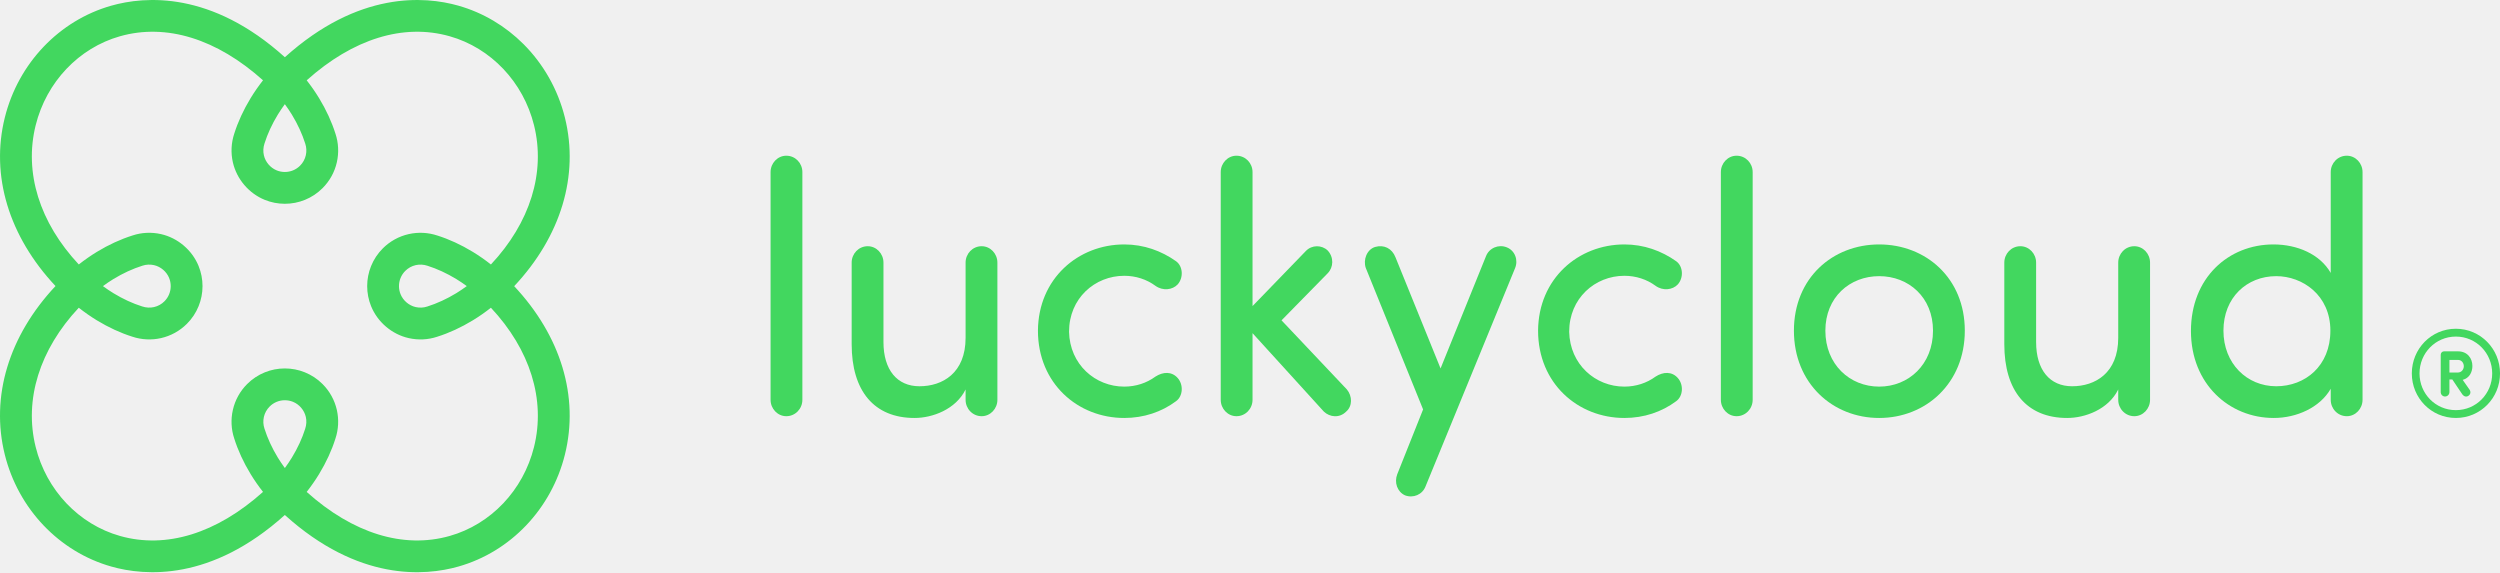
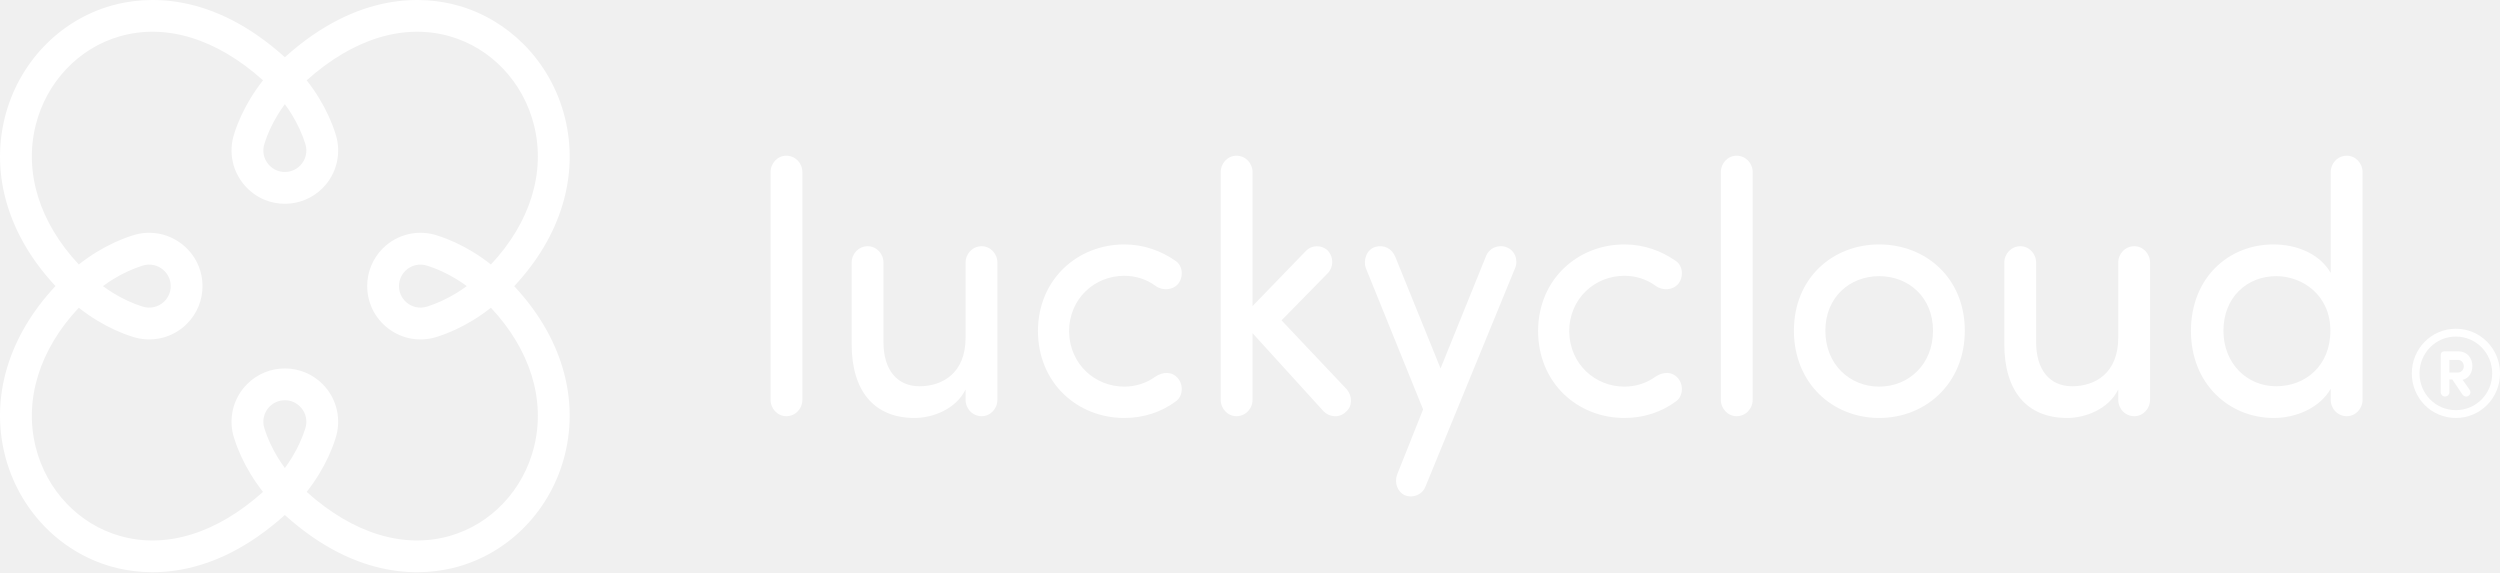
<svg xmlns="http://www.w3.org/2000/svg" viewBox="0 0 495.387 113.387" height="113.387" width="495.387" xml:space="preserve" id="svg2" version="1.1">
  <defs id="defs6" />
  <g transform="matrix(1.333333,0,0,-1.333333,0,113.3867)" id="g10">
    <g transform="scale(0.1)" id="g12">
-       <path id="path14" style="fill:#42d75f;fill-opacity:1;fill-rule:nonzero;stroke:none" d="m 423.32,695.566 c 3.711,-5.089 7.278,-10.281 10.516,-15.605 8.504,-13.961 15.316,-28.719 19.82,-43.039 1.856,-5.555 2.145,-11.524 0.844,-17.262 -1.316,-5.844 -4.277,-11.199 -8.555,-15.48 -3.066,-3.063 -6.621,-5.434 -10.574,-7.028 -3.824,-1.547 -7.879,-2.336 -12.043,-2.336 -4.16,-0.003 -8.219,0.789 -12.039,2.336 -9.496,3.856 -16.871,12.5 -19.133,22.5 -1.297,5.746 -1.004,11.715 0.981,17.657 4.433,14.105 11.054,28.461 19.687,42.652 3.289,5.398 6.832,10.57 10.496,15.605 z m 0.028,-540.738 c -3.707,5.086 -7.282,10.281 -10.516,15.606 -8.504,13.972 -15.312,28.718 -19.82,43.054 -1.856,5.547 -2.149,11.504 -0.852,17.246 1.32,5.84 4.278,11.204 8.563,15.481 3.058,3.066 6.621,5.43 10.57,7.031 3.824,1.543 7.871,2.344 12.043,2.332 4.156,0.012 8.219,-0.789 12.043,-2.332 9.488,-3.848 16.859,-12.473 19.129,-22.512 1.301,-5.742 1.004,-11.699 -0.981,-17.644 -4.437,-14.113 -11.058,-28.469 -19.687,-42.656 -3.289,-5.403 -6.832,-10.567 -10.492,-15.606 z m 244.933,641.699 c 61.375,-17.382 109.407,-68.062 125.375,-132.257 17.477,-70.247 -5.816,-144.809 -64.07,-206.934 -8.547,6.727 -17.512,13.019 -26.91,18.742 -17.426,10.606 -35.281,18.817 -52.664,24.277 -13.739,4.586 -28.481,5.317 -42.645,2.125 -14.574,-3.312 -27.875,-10.656 -38.469,-21.246 -7.55,-7.554 -13.406,-16.371 -17.406,-26.238 -3.851,-9.5 -5.797,-19.523 -5.804,-29.797 0.007,-10.285 1.953,-20.312 5.804,-29.797 9.571,-23.652 30.93,-41.855 55.875,-47.48 14.149,-3.203 28.891,-2.469 42.266,1.992 17.773,5.586 35.621,13.809 53.039,24.406 9.402,5.723 18.371,12.02 26.906,18.731 58.293,-62.199 81.563,-136.633 64.074,-206.926 C 777.684,121.926 729.648,71.254 668.285,53.871 c -68.793,-19.492 -143.847,3.887 -212.5,65.457 6.606,8.438 12.793,17.277 18.434,26.535 10.609,17.461 18.824,35.313 24.265,52.657 4.59,13.738 5.325,28.484 2.125,42.644 -3.304,14.582 -10.648,27.883 -21.246,38.477 -7.547,7.55 -16.367,13.398 -26.23,17.402 -9.5,3.848 -19.528,5.801 -29.797,5.801 -10.285,0 -20.32,-1.953 -29.801,-5.801 -9.84,-3.984 -18.668,-9.844 -26.234,-17.41 -10.61,-10.606 -17.953,-23.906 -21.242,-38.469 -3.207,-14.148 -2.469,-28.894 1.992,-42.246 5.582,-17.773 13.793,-35.625 24.414,-53.066 5.609,-9.227 11.765,-18.036 18.406,-26.493 C 321.953,57.66 247.047,34.406 178.387,53.871 117.016,71.234 68.973,121.918 53.008,186.125 c -17.477,70.246 5.812,144.816 64.07,206.934 8.547,-6.727 17.512,-13.028 26.914,-18.75 17.461,-10.606 35.313,-18.829 52.656,-24.266 13.743,-4.59 28.485,-5.324 42.649,-2.121 14.574,3.301 27.879,10.644 38.469,21.242 7.554,7.547 13.41,16.367 17.406,26.231 3.851,9.5 5.797,19.527 5.805,29.8 -0.008,10.285 -1.954,20.321 -5.805,29.797 -9.574,23.625 -30.93,41.844 -55.875,47.477 -14.152,3.203 -28.887,2.472 -42.266,-1.989 -17.773,-5.589 -35.621,-13.808 -53.039,-24.402 -9.394,-5.715 -18.359,-12.008 -26.898,-18.723 -58.301,62.313 -81.567,136.622 -64.078,206.915 15.969,64.195 64,114.875 125.367,132.257 68.789,19.489 143.847,-3.89 212.496,-65.468 -6.609,-8.43 -12.793,-17.266 -18.434,-26.528 -10.609,-17.457 -18.824,-35.308 -24.269,-52.652 -4.582,-13.731 -5.317,-28.469 -2.121,-42.652 5.664,-24.946 23.769,-46.266 47.472,-55.875 9.504,-3.848 19.528,-5.801 29.801,-5.805 10.289,0.004 20.317,1.957 29.801,5.805 9.84,3.984 18.668,9.839 26.234,17.41 10.606,10.605 17.953,23.91 21.242,38.465 3.204,14.152 2.469,28.886 -1.988,42.265 -5.59,17.774 -13.808,35.621 -24.402,53.039 -5.613,9.215 -11.77,18.032 -18.418,26.508 68.918,61.695 143.82,84.945 212.484,65.488 z m -32.84,-341.132 c 13.942,-4.379 28.692,-11.192 42.664,-19.688 5.379,-3.277 10.547,-6.82 15.594,-10.5 -5.082,-3.703 -10.273,-7.273 -15.594,-10.512 -13.964,-8.5 -28.722,-15.316 -43.042,-19.82 -5.555,-1.855 -11.524,-2.148 -17.262,-0.848 -10.02,2.266 -18.676,9.657 -22.508,19.129 -1.551,3.824 -2.336,7.875 -2.336,12.043 -0.004,4.164 0.785,8.223 2.336,12.043 1.605,3.957 3.969,7.516 7.023,10.574 4.274,4.274 9.637,7.235 15.485,8.559 5.738,1.301 11.699,1 17.64,-0.98 z M 211.219,395.004 c -14.11,4.434 -28.465,11.055 -42.656,19.687 -5.387,3.278 -10.547,6.821 -15.594,10.497 5.082,3.707 10.273,7.277 15.594,10.511 13.96,8.504 28.714,15.321 43.039,19.821 5.554,1.855 11.523,2.148 17.257,0.847 10.032,-2.258 18.684,-9.648 22.512,-19.129 1.547,-3.828 2.332,-7.875 2.332,-12.043 0.012,-4.164 -0.785,-8.218 -2.332,-12.043 -1.605,-3.961 -3.965,-7.504 -7.023,-10.57 -4.278,-4.277 -9.637,-7.238 -15.489,-8.555 -5.734,-1.308 -11.699,-1.007 -17.64,0.977 z M 165.504,842 C 87.875,820.004 27.195,756.277 7.148,675.684 -14.312,589.422 13.215,499.148 82.488,425.281 13.105,351.332 -14.324,260.988 7.141,174.711 27.199,94.106 87.875,30.383 165.496,8.391 215.508,-5.777 313.73,-13.641 423.305,85.031 532.664,-13.668 631.094,-5.789 681.16,8.391 758.789,30.395 819.465,94.113 839.516,174.711 c 21.461,86.258 -6.071,176.531 -75.34,250.398 69.383,73.954 96.808,164.293 75.344,250.575 -10.504,42.211 -32.137,79.793 -61.528,109.183 C 751.27,811.582 718.129,831.531 681.168,842 631.16,856.172 532.934,864.035 423.359,765.359 314.004,864.063 215.574,856.184 165.504,842" />
-       <path id="path16" style="fill:#42d75f;fill-opacity:1;fill-rule:nonzero;stroke:none" d="m 1192.46,256.234 c 0,-13.242 -10.38,-24.367 -23.88,-24.367 -12.99,0 -23.38,11.125 -23.38,24.367 v 338.407 c 0,13.242 10.39,24.355 23.38,24.355 13.5,0 23.88,-11.113 23.88,-24.355 V 256.234" />
-       <path id="path18" style="fill:#42d75f;fill-opacity:1;fill-rule:nonzero;stroke:none" d="m 1435.02,271.594 c -14.54,-29.656 -49.34,-42.371 -75.83,-42.371 -60.25,0 -93.48,40.254 -93.48,109.629 v 121.273 c 0,13.242 10.39,24.355 23.89,24.355 12.99,0 23.37,-11.113 23.37,-24.355 v -118.09 c 0,-41.32 20.25,-65.676 53.49,-65.676 34.29,0 68.56,19.59 68.56,72.024 v 111.742 c 0,13.242 10.39,24.355 23.89,24.355 12.99,0 23.38,-11.113 23.38,-24.355 V 256.234 c 0,-13.242 -10.39,-24.367 -23.38,-24.367 -13.5,0 -23.89,11.125 -23.89,24.367 v 15.36" />
-       <path id="path20" style="fill:#42d75f;fill-opacity:1;fill-rule:nonzero;stroke:none" d="m 1670.84,275.824 c 17.14,0 33.24,5.301 46.23,14.832 11.42,7.414 24.41,7.942 33.24,-2.117 8.83,-10.059 7.79,-27.012 -2.6,-34.426 -21.3,-15.879 -47.78,-24.89 -76.87,-24.89 -69.07,0 -128.29,51.375 -128.29,129.746 0.53,77.316 59.73,128.164 128.29,128.164 29.09,0 55.06,-9.528 76.87,-24.891 10.39,-7.418 11.43,-24.359 2.6,-34.422 -7.79,-8.472 -22.33,-10.066 -33.24,-2.121 -12.99,9.535 -29.09,14.836 -46.23,14.836 -43.62,0 -82.06,-33.375 -82.06,-83.148 1.04,-48.723 38.96,-81.563 82.06,-81.563" />
-       <path id="path22" style="fill:#42d75f;fill-opacity:1;fill-rule:nonzero;stroke:none" d="m 1904.57,374.328 97.13,-102.734 c 8.3,-10.067 8.3,-24.891 -1.04,-32.84 -9.87,-10.059 -24.41,-8.469 -33.24,0 l -105.95,116.512 v -99.032 c 0,-13.242 -10.39,-24.367 -23.89,-24.367 -12.99,0 -23.38,11.125 -23.38,24.367 v 338.407 c 0,13.242 10.39,24.355 23.38,24.355 13.5,0 23.89,-11.113 23.89,-24.355 V 395.52 l 79.46,82.085 c 8.83,8.997 23.38,8.997 32.21,0.524 9.34,-10.063 8.83,-24.887 0,-33.891 l -68.57,-69.91" />
-       <path id="path24" style="fill:#42d75f;fill-opacity:1;fill-rule:nonzero;stroke:none" d="m 2140.91,302.844 67.52,166.812 c 4.68,12.184 18.7,18.004 30.65,13.242 12.47,-4.769 17.65,-19.066 12.47,-31.25 L 2118.59,127.543 c -4.69,-12.18 -18.2,-18.008 -30.66,-13.234 -11.41,5.293 -16.1,19.062 -11.41,31.242 l 38.43,96.387 -85.18,210.242 c -4.16,12.183 1.55,27.539 14.02,31.246 12.98,3.707 24.92,-2.117 30.12,-15.36 l 67,-165.222" />
-       <path id="path26" style="fill:#42d75f;fill-opacity:1;fill-rule:nonzero;stroke:none" d="m 2414.12,275.824 c 17.14,0 33.25,5.301 46.24,14.832 11.42,7.414 24.4,7.942 33.23,-2.117 8.84,-10.059 7.8,-27.012 -2.59,-34.426 -21.3,-15.879 -47.79,-24.89 -76.88,-24.89 -69.07,0 -128.29,51.375 -128.29,129.746 0.53,77.316 59.74,128.164 128.29,128.164 29.09,0 55.06,-9.528 76.88,-24.891 10.39,-7.418 11.43,-24.359 2.59,-34.422 -7.79,-8.472 -22.33,-10.066 -33.23,-2.121 -12.99,9.535 -29.1,14.836 -46.24,14.836 -43.62,0 -82.06,-33.375 -82.06,-83.148 1.05,-48.723 38.96,-81.563 82.06,-81.563" />
-       <path id="path28" style="fill:#42d75f;fill-opacity:1;fill-rule:nonzero;stroke:none" d="m 2604.75,256.234 c 0,-13.242 -10.38,-24.367 -23.89,-24.367 -12.99,0 -23.38,11.125 -23.38,24.367 v 338.407 c 0,13.242 10.39,24.355 23.38,24.355 13.51,0 23.89,-11.113 23.89,-24.355 V 256.234" />
-       <path id="path30" style="fill:#42d75f;fill-opacity:1;fill-rule:nonzero;stroke:none" d="m 2872.76,358.969 c 0,49.785 -36.36,81.027 -79.98,81.027 -43.64,0 -79.99,-31.242 -79.99,-81.027 0,-50.305 36.35,-83.145 79.99,-83.145 43.62,0 79.98,32.84 79.98,83.145 z m -206.71,0 c 0,78.379 57.65,128.164 126.73,128.164 69.07,0 127.24,-49.785 127.24,-128.164 0,-78.371 -58.17,-129.746 -127.24,-129.746 -69.08,0 -126.73,51.375 -126.73,129.746" />
-       <path id="path32" style="fill:#42d75f;fill-opacity:1;fill-rule:nonzero;stroke:none" d="m 3148.04,271.594 c -14.53,-29.656 -49.34,-42.371 -75.82,-42.371 -60.25,0 -93.49,40.254 -93.49,109.629 v 121.273 c 0,13.242 10.38,24.355 23.89,24.355 12.99,0 23.37,-11.113 23.37,-24.355 v -118.09 c 0,-41.32 20.25,-65.676 53.5,-65.676 34.28,0 68.55,19.59 68.55,72.024 v 111.742 c 0,13.242 10.39,24.355 23.9,24.355 12.99,0 23.38,-11.113 23.38,-24.355 V 256.234 c 0,-13.242 -10.39,-24.367 -23.38,-24.367 -13.51,0 -23.9,11.125 -23.9,24.367 v 15.36" />
-       <path id="path34" style="fill:#42d75f;fill-opacity:1;fill-rule:nonzero;stroke:none" d="m 3382.83,439.996 c -43.64,0 -78.44,-31.769 -78.44,-81.027 0,-48.711 34.8,-82.61 78.44,-82.61 43.1,0 80.49,30.188 80.49,82.61 0,52.969 -41.55,81.027 -80.49,81.027 z m 81.01,154.645 c 0,13.242 10.39,24.355 23.9,24.355 12.99,0 23.38,-11.113 23.38,-24.355 V 256.234 c 0,-13.242 -10.39,-24.367 -23.38,-24.367 -13.51,0 -23.9,11.125 -23.9,24.367 v 16.414 c -16.09,-28.066 -50.9,-43.425 -84.66,-43.425 -66.48,0 -123.08,50.84 -123.08,129.226 0,78.899 55.56,128.684 122.57,128.684 35.32,0 69.08,-14.297 85.17,-42.363 v 149.871" />
-       <path id="path36" style="fill:#42d75f;fill-opacity:1;fill-rule:nonzero;stroke:none" d="m 3652.99,315.512 c 5.44,0 8.63,-4.699 8.63,-9.387 0,-4.492 -3.19,-9.375 -9.01,-9.375 h -12.37 v 18.762 z m -20.82,12.742 c -2.62,0 -4.87,-2.246 -4.87,-5.059 V 267.68 c 0,-3.567 2.81,-6.555 6.38,-6.555 3.75,0 6.56,2.988 6.56,6.555 v 18.758 h 4.31 l 15,-22.325 c 2.26,-2.988 6.01,-4.121 9.01,-1.875 3.19,2.071 3.75,6.008 1.5,9.2 l -10.12,14.433 c 10.12,2.629 14.43,11.633 14.43,20.625 0,10.891 -6.93,21.758 -21.38,21.758 z m 17.64,-87.391 c 30.19,0 54,24.383 54,54.578 0,30.196 -23.81,54.758 -54,54.758 -30.2,0 -54.02,-24.562 -54.02,-54.758 0,-30.195 23.82,-54.578 54.02,-54.578 z m 0,120.965 c 36.56,0 65.63,-29.824 65.63,-66.387 0,-36.57 -29.07,-66.199 -65.63,-66.199 -36.57,0 -65.46,29.629 -65.46,66.199 0,36.563 28.89,66.387 65.46,66.387" />
+       <path id="path14" style="fill:#fff;fill-opacity:1;fill-rule:nonzero;stroke:none" d="m 423.32,695.566 c 3.711,-5.089 7.278,-10.281 10.516,-15.605 8.504,-13.961 15.316,-28.719 19.82,-43.039 1.856,-5.555 2.145,-11.524 0.844,-17.262 -1.316,-5.844 -4.277,-11.199 -8.555,-15.48 -3.066,-3.063 -6.621,-5.434 -10.574,-7.028 -3.824,-1.547 -7.879,-2.336 -12.043,-2.336 -4.16,-0.003 -8.219,0.789 -12.039,2.336 -9.496,3.856 -16.871,12.5 -19.133,22.5 -1.297,5.746 -1.004,11.715 0.981,17.657 4.433,14.105 11.054,28.461 19.687,42.652 3.289,5.398 6.832,10.57 10.496,15.605 z m 0.028,-540.738 c -3.707,5.086 -7.282,10.281 -10.516,15.606 -8.504,13.972 -15.312,28.718 -19.82,43.054 -1.856,5.547 -2.149,11.504 -0.852,17.246 1.32,5.84 4.278,11.204 8.563,15.481 3.058,3.066 6.621,5.43 10.57,7.031 3.824,1.543 7.871,2.344 12.043,2.332 4.156,0.012 8.219,-0.789 12.043,-2.332 9.488,-3.848 16.859,-12.473 19.129,-22.512 1.301,-5.742 1.004,-11.699 -0.981,-17.644 -4.437,-14.113 -11.058,-28.469 -19.687,-42.656 -3.289,-5.403 -6.832,-10.567 -10.492,-15.606 z m 244.933,641.699 c 61.375,-17.382 109.407,-68.062 125.375,-132.257 17.477,-70.247 -5.816,-144.809 -64.07,-206.934 -8.547,6.727 -17.512,13.019 -26.91,18.742 -17.426,10.606 -35.281,18.817 -52.664,24.277 -13.739,4.586 -28.481,5.317 -42.645,2.125 -14.574,-3.312 -27.875,-10.656 -38.469,-21.246 -7.55,-7.554 -13.406,-16.371 -17.406,-26.238 -3.851,-9.5 -5.797,-19.523 -5.804,-29.797 0.007,-10.285 1.953,-20.312 5.804,-29.797 9.571,-23.652 30.93,-41.855 55.875,-47.48 14.149,-3.203 28.891,-2.469 42.266,1.992 17.773,5.586 35.621,13.809 53.039,24.406 9.402,5.723 18.371,12.02 26.906,18.731 58.293,-62.199 81.563,-136.633 64.074,-206.926 C 777.684,121.926 729.648,71.254 668.285,53.871 c -68.793,-19.492 -143.847,3.887 -212.5,65.457 6.606,8.438 12.793,17.277 18.434,26.535 10.609,17.461 18.824,35.313 24.265,52.657 4.59,13.738 5.325,28.484 2.125,42.644 -3.304,14.582 -10.648,27.883 -21.246,38.477 -7.547,7.55 -16.367,13.398 -26.23,17.402 -9.5,3.848 -19.528,5.801 -29.797,5.801 -10.285,0 -20.32,-1.953 -29.801,-5.801 -9.84,-3.984 -18.668,-9.844 -26.234,-17.41 -10.61,-10.606 -17.953,-23.906 -21.242,-38.469 -3.207,-14.148 -2.469,-28.894 1.992,-42.246 5.582,-17.773 13.793,-35.625 24.414,-53.066 5.609,-9.227 11.765,-18.036 18.406,-26.493 C 321.953,57.66 247.047,34.406 178.387,53.871 117.016,71.234 68.973,121.918 53.008,186.125 c -17.477,70.246 5.812,144.816 64.07,206.934 8.547,-6.727 17.512,-13.028 26.914,-18.75 17.461,-10.606 35.313,-18.829 52.656,-24.266 13.743,-4.59 28.485,-5.324 42.649,-2.121 14.574,3.301 27.879,10.644 38.469,21.242 7.554,7.547 13.41,16.367 17.406,26.231 3.851,9.5 5.797,19.527 5.805,29.8 -0.008,10.285 -1.954,20.321 -5.805,29.797 -9.574,23.625 -30.93,41.844 -55.875,47.477 -14.152,3.203 -28.887,2.472 -42.266,-1.989 -17.773,-5.589 -35.621,-13.808 -53.039,-24.402 -9.394,-5.715 -18.359,-12.008 -26.898,-18.723 -58.301,62.313 -81.567,136.622 -64.078,206.915 15.969,64.195 64,114.875 125.367,132.257 68.789,19.489 143.847,-3.89 212.496,-65.468 -6.609,-8.43 -12.793,-17.266 -18.434,-26.528 -10.609,-17.457 -18.824,-35.308 -24.269,-52.652 -4.582,-13.731 -5.317,-28.469 -2.121,-42.652 5.664,-24.946 23.769,-46.266 47.472,-55.875 9.504,-3.848 19.528,-5.801 29.801,-5.805 10.289,0.004 20.317,1.957 29.801,5.805 9.84,3.984 18.668,9.839 26.234,17.41 10.606,10.605 17.953,23.91 21.242,38.465 3.204,14.152 2.469,28.886 -1.988,42.265 -5.59,17.774 -13.808,35.621 -24.402,53.039 -5.613,9.215 -11.77,18.032 -18.418,26.508 68.918,61.695 143.82,84.945 212.484,65.488 z m -32.84,-341.132 c 13.942,-4.379 28.692,-11.192 42.664,-19.688 5.379,-3.277 10.547,-6.82 15.594,-10.5 -5.082,-3.703 -10.273,-7.273 -15.594,-10.512 -13.964,-8.5 -28.722,-15.316 -43.042,-19.82 -5.555,-1.855 -11.524,-2.148 -17.262,-0.848 -10.02,2.266 -18.676,9.657 -22.508,19.129 -1.551,3.824 -2.336,7.875 -2.336,12.043 -0.004,4.164 0.785,8.223 2.336,12.043 1.605,3.957 3.969,7.516 7.023,10.574 4.274,4.274 9.637,7.235 15.485,8.559 5.738,1.301 11.699,1 17.64,-0.98 z M 211.219,395.004 c -14.11,4.434 -28.465,11.055 -42.656,19.687 -5.387,3.278 -10.547,6.821 -15.594,10.497 5.082,3.707 10.273,7.277 15.594,10.511 13.96,8.504 28.714,15.321 43.039,19.821 5.554,1.855 11.523,2.148 17.257,0.847 10.032,-2.258 18.684,-9.648 22.512,-19.129 1.547,-3.828 2.332,-7.875 2.332,-12.043 0.012,-4.164 -0.785,-8.218 -2.332,-12.043 -1.605,-3.961 -3.965,-7.504 -7.023,-10.57 -4.278,-4.277 -9.637,-7.238 -15.489,-8.555 -5.734,-1.308 -11.699,-1.007 -17.64,0.977 z M 165.504,842 C 87.875,820.004 27.195,756.277 7.148,675.684 -14.312,589.422 13.215,499.148 82.488,425.281 13.105,351.332 -14.324,260.988 7.141,174.711 27.199,94.106 87.875,30.383 165.496,8.391 215.508,-5.777 313.73,-13.641 423.305,85.031 532.664,-13.668 631.094,-5.789 681.16,8.391 758.789,30.395 819.465,94.113 839.516,174.711 c 21.461,86.258 -6.071,176.531 -75.34,250.398 69.383,73.954 96.808,164.293 75.344,250.575 -10.504,42.211 -32.137,79.793 -61.528,109.183 C 751.27,811.582 718.129,831.531 681.168,842 631.16,856.172 532.934,864.035 423.359,765.359 314.004,864.063 215.574,856.184 165.504,842" />
+       <path id="path16" style="fill:#fff;fill-opacity:1;fill-rule:nonzero;stroke:none" d="m 1192.46,256.234 c 0,-13.242 -10.38,-24.367 -23.88,-24.367 -12.99,0 -23.38,11.125 -23.38,24.367 v 338.407 c 0,13.242 10.39,24.355 23.38,24.355 13.5,0 23.88,-11.113 23.88,-24.355 V 256.234" />
+       <path id="path18" style="fill:#fff;fill-opacity:1;fill-rule:nonzero;stroke:none" d="m 1435.02,271.594 c -14.54,-29.656 -49.34,-42.371 -75.83,-42.371 -60.25,0 -93.48,40.254 -93.48,109.629 v 121.273 c 0,13.242 10.39,24.355 23.89,24.355 12.99,0 23.37,-11.113 23.37,-24.355 v -118.09 c 0,-41.32 20.25,-65.676 53.49,-65.676 34.29,0 68.56,19.59 68.56,72.024 v 111.742 c 0,13.242 10.39,24.355 23.89,24.355 12.99,0 23.38,-11.113 23.38,-24.355 V 256.234 c 0,-13.242 -10.39,-24.367 -23.38,-24.367 -13.5,0 -23.89,11.125 -23.89,24.367 v 15.36" />
+       <path id="path20" style="fill:#fff;fill-opacity:1;fill-rule:nonzero;stroke:none" d="m 1670.84,275.824 c 17.14,0 33.24,5.301 46.23,14.832 11.42,7.414 24.41,7.942 33.24,-2.117 8.83,-10.059 7.79,-27.012 -2.6,-34.426 -21.3,-15.879 -47.78,-24.89 -76.87,-24.89 -69.07,0 -128.29,51.375 -128.29,129.746 0.53,77.316 59.73,128.164 128.29,128.164 29.09,0 55.06,-9.528 76.87,-24.891 10.39,-7.418 11.43,-24.359 2.6,-34.422 -7.79,-8.472 -22.33,-10.066 -33.24,-2.121 -12.99,9.535 -29.09,14.836 -46.23,14.836 -43.62,0 -82.06,-33.375 -82.06,-83.148 1.04,-48.723 38.96,-81.563 82.06,-81.563" />
+       <path id="path22" style="fill:#fff;fill-opacity:1;fill-rule:nonzero;stroke:none" d="m 1904.57,374.328 97.13,-102.734 c 8.3,-10.067 8.3,-24.891 -1.04,-32.84 -9.87,-10.059 -24.41,-8.469 -33.24,0 l -105.95,116.512 v -99.032 c 0,-13.242 -10.39,-24.367 -23.89,-24.367 -12.99,0 -23.38,11.125 -23.38,24.367 v 338.407 c 0,13.242 10.39,24.355 23.38,24.355 13.5,0 23.89,-11.113 23.89,-24.355 V 395.52 l 79.46,82.085 c 8.83,8.997 23.38,8.997 32.21,0.524 9.34,-10.063 8.83,-24.887 0,-33.891 l -68.57,-69.91" />
+       <path id="path24" style="fill:#fff;fill-opacity:1;fill-rule:nonzero;stroke:none" d="m 2140.91,302.844 67.52,166.812 c 4.68,12.184 18.7,18.004 30.65,13.242 12.47,-4.769 17.65,-19.066 12.47,-31.25 L 2118.59,127.543 c -4.69,-12.18 -18.2,-18.008 -30.66,-13.234 -11.41,5.293 -16.1,19.062 -11.41,31.242 l 38.43,96.387 -85.18,210.242 c -4.16,12.183 1.55,27.539 14.02,31.246 12.98,3.707 24.92,-2.117 30.12,-15.36 l 67,-165.222" />
+       <path id="path26" style="fill:#fff;fill-opacity:1;fill-rule:nonzero;stroke:none" d="m 2414.12,275.824 c 17.14,0 33.25,5.301 46.24,14.832 11.42,7.414 24.4,7.942 33.23,-2.117 8.84,-10.059 7.8,-27.012 -2.59,-34.426 -21.3,-15.879 -47.79,-24.89 -76.88,-24.89 -69.07,0 -128.29,51.375 -128.29,129.746 0.53,77.316 59.74,128.164 128.29,128.164 29.09,0 55.06,-9.528 76.88,-24.891 10.39,-7.418 11.43,-24.359 2.59,-34.422 -7.79,-8.472 -22.33,-10.066 -33.23,-2.121 -12.99,9.535 -29.1,14.836 -46.24,14.836 -43.62,0 -82.06,-33.375 -82.06,-83.148 1.05,-48.723 38.96,-81.563 82.06,-81.563" />
+       <path id="path28" style="fill:#fff;fill-opacity:1;fill-rule:nonzero;stroke:none" d="m 2604.75,256.234 c 0,-13.242 -10.38,-24.367 -23.89,-24.367 -12.99,0 -23.38,11.125 -23.38,24.367 v 338.407 c 0,13.242 10.39,24.355 23.38,24.355 13.51,0 23.89,-11.113 23.89,-24.355 V 256.234" />
+       <path id="path30" style="fill:#fff;fill-opacity:1;fill-rule:nonzero;stroke:none" d="m 2872.76,358.969 c 0,49.785 -36.36,81.027 -79.98,81.027 -43.64,0 -79.99,-31.242 -79.99,-81.027 0,-50.305 36.35,-83.145 79.99,-83.145 43.62,0 79.98,32.84 79.98,83.145 z m -206.71,0 c 0,78.379 57.65,128.164 126.73,128.164 69.07,0 127.24,-49.785 127.24,-128.164 0,-78.371 -58.17,-129.746 -127.24,-129.746 -69.08,0 -126.73,51.375 -126.73,129.746" />
+       <path id="path32" style="fill:#fff;fill-opacity:1;fill-rule:nonzero;stroke:none" d="m 3148.04,271.594 c -14.53,-29.656 -49.34,-42.371 -75.82,-42.371 -60.25,0 -93.49,40.254 -93.49,109.629 v 121.273 c 0,13.242 10.38,24.355 23.89,24.355 12.99,0 23.37,-11.113 23.37,-24.355 v -118.09 c 0,-41.32 20.25,-65.676 53.5,-65.676 34.28,0 68.55,19.59 68.55,72.024 v 111.742 c 0,13.242 10.39,24.355 23.9,24.355 12.99,0 23.38,-11.113 23.38,-24.355 V 256.234 c 0,-13.242 -10.39,-24.367 -23.38,-24.367 -13.51,0 -23.9,11.125 -23.9,24.367 v 15.36" />
+       <path id="path34" style="fill:#fff;fill-opacity:1;fill-rule:nonzero;stroke:none" d="m 3382.83,439.996 c -43.64,0 -78.44,-31.769 -78.44,-81.027 0,-48.711 34.8,-82.61 78.44,-82.61 43.1,0 80.49,30.188 80.49,82.61 0,52.969 -41.55,81.027 -80.49,81.027 z m 81.01,154.645 c 0,13.242 10.39,24.355 23.9,24.355 12.99,0 23.38,-11.113 23.38,-24.355 V 256.234 c 0,-13.242 -10.39,-24.367 -23.38,-24.367 -13.51,0 -23.9,11.125 -23.9,24.367 v 16.414 c -16.09,-28.066 -50.9,-43.425 -84.66,-43.425 -66.48,0 -123.08,50.84 -123.08,129.226 0,78.899 55.56,128.684 122.57,128.684 35.32,0 69.08,-14.297 85.17,-42.363 v 149.871" />
+       <path id="path36" style="fill:#fff;fill-opacity:1;fill-rule:nonzero;stroke:none" d="m 3652.99,315.512 c 5.44,0 8.63,-4.699 8.63,-9.387 0,-4.492 -3.19,-9.375 -9.01,-9.375 h -12.37 v 18.762 z m -20.82,12.742 c -2.62,0 -4.87,-2.246 -4.87,-5.059 V 267.68 c 0,-3.567 2.81,-6.555 6.38,-6.555 3.75,0 6.56,2.988 6.56,6.555 v 18.758 h 4.31 l 15,-22.325 c 2.26,-2.988 6.01,-4.121 9.01,-1.875 3.19,2.071 3.75,6.008 1.5,9.2 l -10.12,14.433 c 10.12,2.629 14.43,11.633 14.43,20.625 0,10.891 -6.93,21.758 -21.38,21.758 z m 17.64,-87.391 c 30.19,0 54,24.383 54,54.578 0,30.196 -23.81,54.758 -54,54.758 -30.2,0 -54.02,-24.562 -54.02,-54.758 0,-30.195 23.82,-54.578 54.02,-54.578 z m 0,120.965 c 36.56,0 65.63,-29.824 65.63,-66.387 0,-36.57 -29.07,-66.199 -65.63,-66.199 -36.57,0 -65.46,29.629 -65.46,66.199 0,36.563 28.89,66.387 65.46,66.387" />
    </g>
  </g>
</svg>
